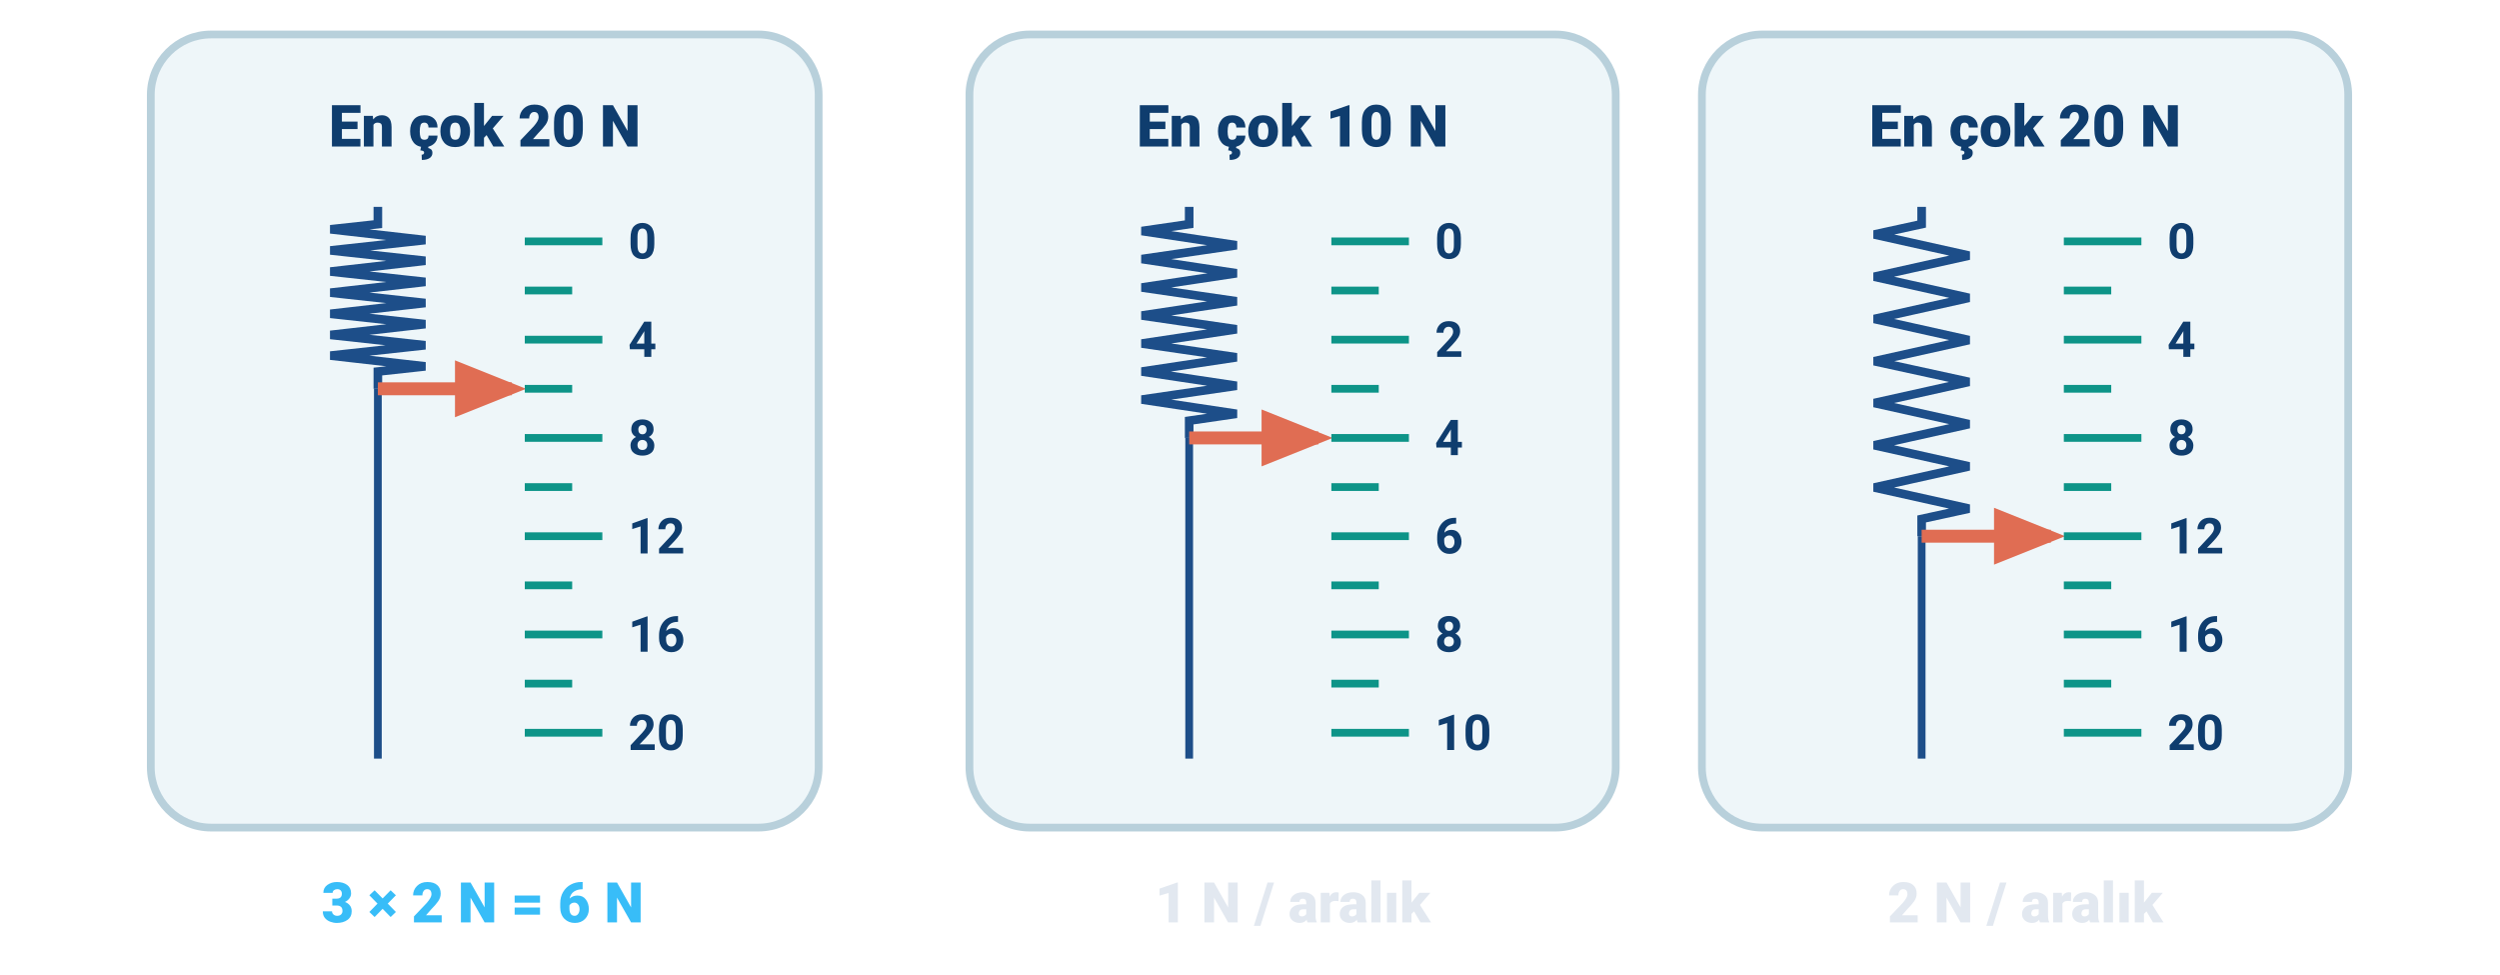
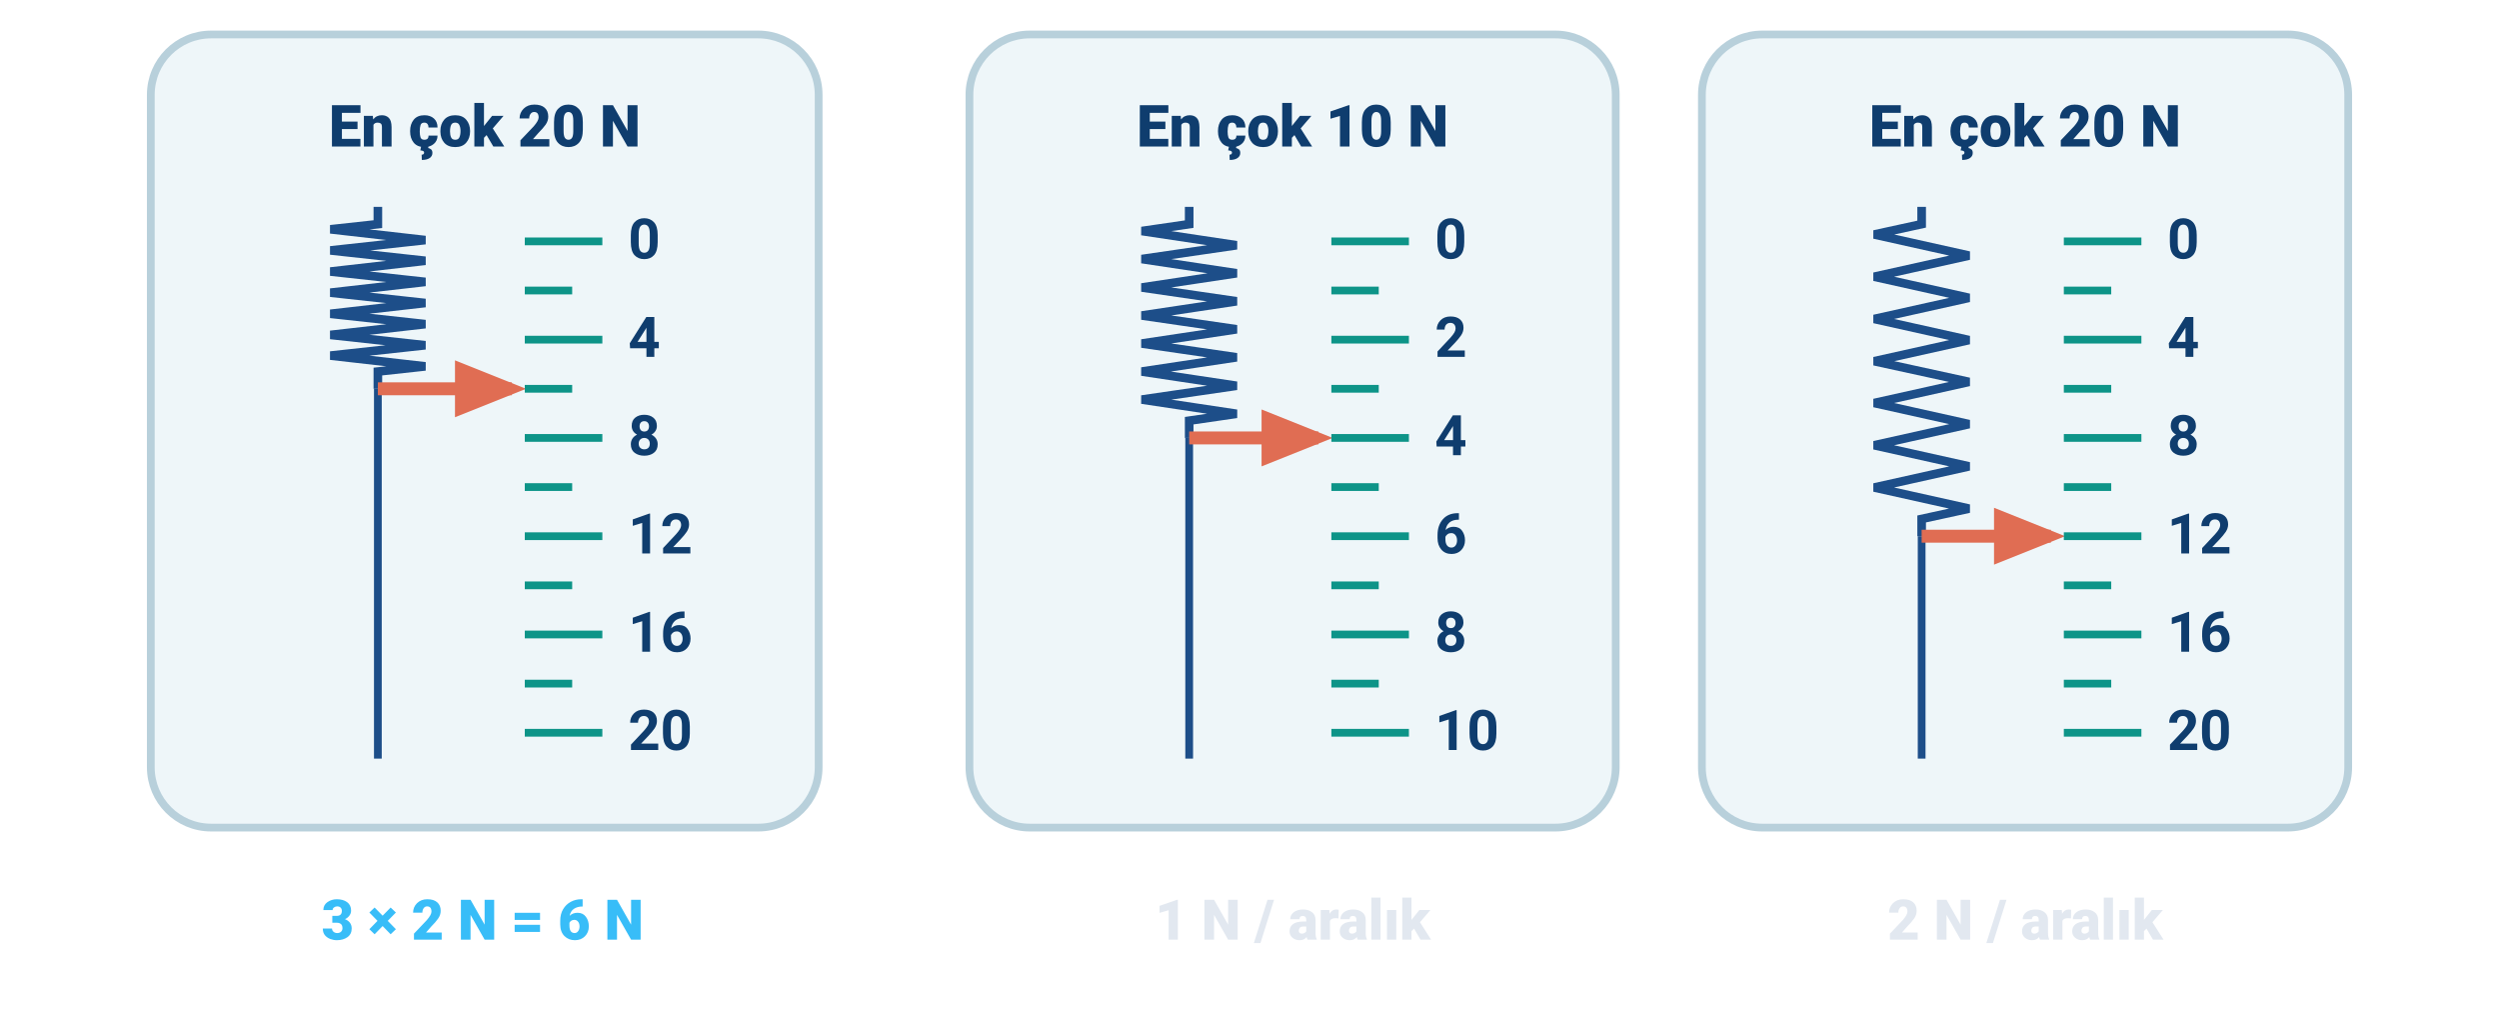
- <svg xmlns="http://www.w3.org/2000/svg" viewBox="0 0 580 226" width="580" height="226" font-family="system-ui, -apple-system, Segoe UI, Roboto, Arial, sans-serif">
+ <svg xmlns="http://www.w3.org/2000/svg" preserveAspectRatio="xMidYMid meet" viewBox="0 0 580 238" width="580" height="238" font-family="system-ui, -apple-system, Segoe UI, Roboto, Arial, sans-serif">
  <defs>
    <marker id="a-teal" viewBox="0 0 10 10" refX="8" refY="5" markerWidth="6" markerHeight="6" orient="auto-start-reverse">
      <path d="M0 1 L10 5 L0 9 z" fill="#0d9488" />
    </marker>
    <marker id="a-blue" viewBox="0 0 10 10" refX="8" refY="5" markerWidth="6" markerHeight="6" orient="auto-start-reverse">
      <path d="M0 1 L10 5 L0 9 z" fill="#38bdf8" />
    </marker>
    <marker id="a-navy" viewBox="0 0 10 10" refX="8" refY="5" markerWidth="6" markerHeight="6" orient="auto-start-reverse">
      <path d="M0 1 L10 5 L0 9 z" fill="#1d4ed8" />
    </marker>
    <marker id="a-red" viewBox="0 0 10 10" refX="8" refY="5" markerWidth="6" markerHeight="6" orient="auto-start-reverse">
      <path d="M0 1 L10 5 L0 9 z" fill="#ef4444" />
    </marker>
    <marker id="a-coral" viewBox="0 0 10 10" refX="8" refY="5" markerWidth="5.5" markerHeight="5.5" orient="auto-start-reverse">
      <path d="M0 1 L10 5 L0 9 z" fill="#e06d53" />
    </marker>
    <marker id="a-amber" viewBox="0 0 10 10" refX="8" refY="5" markerWidth="6" markerHeight="6" orient="auto-start-reverse">
      <path d="M0 1 L10 5 L0 9 z" fill="#fbbf24" />
    </marker>
    <marker id="a-slate" viewBox="0 0 10 10" refX="8" refY="5" markerWidth="6" markerHeight="6" orient="auto-start-reverse">
      <path d="M0 1 L10 5 L0 9 z" fill="#475569" />
    </marker>
    <marker id="a-green" viewBox="0 0 10 10" refX="8" refY="5" markerWidth="6" markerHeight="6" orient="auto-start-reverse">
      <path d="M0 1 L10 5 L0 9 z" fill="#22c55e" />
    </marker>
    <radialGradient id="g-sun-core" cx="50%" cy="50%" r="50%">
      <stop offset="0%" stop-color="#ffffff" />
      <stop offset="35%" stop-color="#fef08a" />
      <stop offset="70%" stop-color="#f97316" />
      <stop offset="100%" stop-color="#c2410c" />
    </radialGradient>
    <radialGradient id="g-ball" cx="35%" cy="30%" r="65%">
      <stop offset="0%" stop-color="#ffffff" />
      <stop offset="70%" stop-color="#cbd5e1" />
      <stop offset="100%" stop-color="#64748b" />
    </radialGradient>
  </defs>
-   <rect width="580" height="226" fill="none" />
+   <rect width="580" height="238" fill="none" />
  <rect x="35" y="8" width="155" height="184" rx="14" fill="#eef6f9" stroke="#b8d0db" stroke-width="1.8" />
  <text x="112.5" y="34" text-anchor="middle" font-size="13.5" font-weight="800" fill="#0f3d6e">En çok 20 N</text>
  <polyline points="87.7,48.0 87.7,52.0 76.7,53.2 98.7,55.7 76.7,58.1 98.7,60.5 76.7,63.0 98.7,65.4 76.7,67.9 98.7,70.3 76.7,72.8 98.7,75.2 76.7,77.7 98.7,80.1 76.7,82.5 98.7,85.0 87.7,86.2 87.7,90.2" fill="none" stroke="#1d4e89" stroke-width="2.0" stroke-linejoin="miter" stroke-miterlimit="3" />
  <line x1="87.7" y1="90.2" x2="87.7" y2="176.0" stroke="#1d4e89" stroke-width="1.8" />
  <line x1="87.7" y1="90.2" x2="118.8" y2="90.2" stroke="#e06d53" stroke-width="3" marker-end="url(#a-coral)" />
  <line x1="121.8" y1="56.0" x2="139.8" y2="56.0" stroke="#0d9488" stroke-width="1.8" />
-   <text x="145.8" y="60.0" font-size="11.5" font-weight="700" fill="#0f3d6e">0</text>
+   <text x="145.8" y="60.0" font-size="13" font-weight="700" fill="#0f3d6e">0</text>
  <line x1="121.8" y1="67.4" x2="132.8" y2="67.4" stroke="#0d9488" stroke-width="1.8" />
  <line x1="121.8" y1="78.8" x2="139.8" y2="78.8" stroke="#0d9488" stroke-width="1.8" />
-   <text x="145.8" y="82.8" font-size="11.5" font-weight="700" fill="#0f3d6e">4</text>
+   <text x="145.8" y="82.8" font-size="13" font-weight="700" fill="#0f3d6e">4</text>
  <line x1="121.8" y1="90.2" x2="132.8" y2="90.2" stroke="#0d9488" stroke-width="1.8" />
  <line x1="121.8" y1="101.6" x2="139.8" y2="101.6" stroke="#0d9488" stroke-width="1.8" />
-   <text x="145.8" y="105.6" font-size="11.5" font-weight="700" fill="#0f3d6e">8</text>
+   <text x="145.8" y="105.6" font-size="13" font-weight="700" fill="#0f3d6e">8</text>
  <line x1="121.8" y1="113.0" x2="132.8" y2="113.0" stroke="#0d9488" stroke-width="1.8" />
  <line x1="121.8" y1="124.4" x2="139.8" y2="124.4" stroke="#0d9488" stroke-width="1.8" />
-   <text x="145.8" y="128.4" font-size="11.5" font-weight="700" fill="#0f3d6e">12</text>
+   <text x="145.8" y="128.4" font-size="13" font-weight="700" fill="#0f3d6e">12</text>
  <line x1="121.8" y1="135.8" x2="132.8" y2="135.8" stroke="#0d9488" stroke-width="1.8" />
  <line x1="121.8" y1="147.2" x2="139.8" y2="147.2" stroke="#0d9488" stroke-width="1.8" />
-   <text x="145.8" y="151.2" font-size="11.5" font-weight="700" fill="#0f3d6e">16</text>
+   <text x="145.8" y="151.2" font-size="13" font-weight="700" fill="#0f3d6e">16</text>
  <line x1="121.8" y1="158.6" x2="132.8" y2="158.6" stroke="#0d9488" stroke-width="1.8" />
  <line x1="121.8" y1="170.0" x2="139.8" y2="170.0" stroke="#0d9488" stroke-width="1.8" />
-   <text x="145.8" y="174.0" font-size="11.5" font-weight="700" fill="#0f3d6e">20</text>
-   <text x="112" y="214" text-anchor="middle" font-size="13" font-weight="800" fill="#38bdf8">3 × 2 N = 6 N</text>
+   <text x="145.8" y="174.0" font-size="13" font-weight="700" fill="#0f3d6e">20</text>
+   <text x="112" y="218" text-anchor="middle" font-size="13" font-weight="800" fill="#38bdf8">3 × 2 N = 6 N</text>
  <rect x="225" y="8" width="150" height="184" rx="14" fill="#eef6f9" stroke="#b8d0db" stroke-width="1.8" />
  <text x="300.0" y="34" text-anchor="middle" font-size="13.5" font-weight="800" fill="#0f3d6e">En çok 10 N</text>
  <polyline points="276.0,48.0 276.0,52.0 265.0,53.6 287.0,56.9 265.0,60.1 287.0,63.4 265.0,66.7 287.0,69.9 265.0,73.2 287.0,76.4 265.0,79.7 287.0,82.9 265.0,86.2 287.0,89.5 265.0,92.7 287.0,96.0 276.0,97.6 276.0,101.6" fill="none" stroke="#1d4e89" stroke-width="2.0" stroke-linejoin="miter" stroke-miterlimit="3" />
  <line x1="276.0" y1="101.6" x2="276.0" y2="176.0" stroke="#1d4e89" stroke-width="1.8" />
  <line x1="276.0" y1="101.6" x2="306.0" y2="101.6" stroke="#e06d53" stroke-width="3" marker-end="url(#a-coral)" />
  <line x1="309.0" y1="56.0" x2="327.0" y2="56.0" stroke="#0d9488" stroke-width="1.8" />
-   <text x="333.0" y="60.0" font-size="11.5" font-weight="700" fill="#0f3d6e">0</text>
+   <text x="333.0" y="60.0" font-size="13" font-weight="700" fill="#0f3d6e">0</text>
  <line x1="309.0" y1="67.4" x2="320.0" y2="67.4" stroke="#0d9488" stroke-width="1.8" />
  <line x1="309.0" y1="78.8" x2="327.0" y2="78.8" stroke="#0d9488" stroke-width="1.8" />
-   <text x="333.0" y="82.8" font-size="11.5" font-weight="700" fill="#0f3d6e">2</text>
+   <text x="333.0" y="82.8" font-size="13" font-weight="700" fill="#0f3d6e">2</text>
  <line x1="309.0" y1="90.2" x2="320.0" y2="90.2" stroke="#0d9488" stroke-width="1.8" />
  <line x1="309.0" y1="101.6" x2="327.0" y2="101.6" stroke="#0d9488" stroke-width="1.8" />
-   <text x="333.0" y="105.6" font-size="11.5" font-weight="700" fill="#0f3d6e">4</text>
+   <text x="333.0" y="105.6" font-size="13" font-weight="700" fill="#0f3d6e">4</text>
  <line x1="309.0" y1="113.0" x2="320.0" y2="113.0" stroke="#0d9488" stroke-width="1.8" />
  <line x1="309.0" y1="124.4" x2="327.0" y2="124.4" stroke="#0d9488" stroke-width="1.8" />
-   <text x="333.0" y="128.4" font-size="11.5" font-weight="700" fill="#0f3d6e">6</text>
+   <text x="333.0" y="128.4" font-size="13" font-weight="700" fill="#0f3d6e">6</text>
  <line x1="309.0" y1="135.8" x2="320.0" y2="135.8" stroke="#0d9488" stroke-width="1.8" />
  <line x1="309.0" y1="147.2" x2="327.0" y2="147.2" stroke="#0d9488" stroke-width="1.8" />
-   <text x="333.0" y="151.2" font-size="11.5" font-weight="700" fill="#0f3d6e">8</text>
+   <text x="333.0" y="151.2" font-size="13" font-weight="700" fill="#0f3d6e">8</text>
  <line x1="309.0" y1="158.6" x2="320.0" y2="158.6" stroke="#0d9488" stroke-width="1.8" />
  <line x1="309.0" y1="170.0" x2="327.0" y2="170.0" stroke="#0d9488" stroke-width="1.8" />
-   <text x="333.0" y="174.0" font-size="11.5" font-weight="700" fill="#0f3d6e">10</text>
-   <text x="300" y="214" text-anchor="middle" font-size="13" font-weight="800" fill="#e2e8f0">1 N / aralık</text>
+   <text x="333.0" y="174.0" font-size="13" font-weight="700" fill="#0f3d6e">10</text>
+   <text x="300" y="218" text-anchor="middle" font-size="13" font-weight="800" fill="#e2e8f0">1 N / aralık</text>
  <rect x="395" y="8" width="150" height="184" rx="14" fill="#eef6f9" stroke="#b8d0db" stroke-width="1.8" />
  <text x="470.0" y="34" text-anchor="middle" font-size="13.5" font-weight="800" fill="#0f3d6e">En çok 20 N</text>
  <polyline points="446.0,48.0 446.0,52.0 435.0,54.4 457.0,59.3 435.0,64.2 457.0,69.1 435.0,74.0 457.0,78.9 435.0,83.8 457.0,88.6 435.0,93.5 457.0,98.4 435.0,103.3 457.0,108.2 435.0,113.1 457.0,118.0 446.0,120.4 446.0,124.4" fill="none" stroke="#1d4e89" stroke-width="2.0" stroke-linejoin="miter" stroke-miterlimit="3" />
  <line x1="446.0" y1="124.4" x2="446.0" y2="176.0" stroke="#1d4e89" stroke-width="1.8" />
  <line x1="446.0" y1="124.4" x2="476.0" y2="124.4" stroke="#e06d53" stroke-width="3" marker-end="url(#a-coral)" />
  <line x1="479.0" y1="56.0" x2="497.0" y2="56.0" stroke="#0d9488" stroke-width="1.8" />
-   <text x="503.0" y="60.0" font-size="11.5" font-weight="700" fill="#0f3d6e">0</text>
+   <text x="503.0" y="60.0" font-size="13" font-weight="700" fill="#0f3d6e">0</text>
  <line x1="479.0" y1="67.4" x2="490.0" y2="67.4" stroke="#0d9488" stroke-width="1.8" />
  <line x1="479.0" y1="78.8" x2="497.0" y2="78.8" stroke="#0d9488" stroke-width="1.8" />
-   <text x="503.0" y="82.8" font-size="11.5" font-weight="700" fill="#0f3d6e">4</text>
+   <text x="503.0" y="82.8" font-size="13" font-weight="700" fill="#0f3d6e">4</text>
  <line x1="479.0" y1="90.2" x2="490.0" y2="90.2" stroke="#0d9488" stroke-width="1.8" />
  <line x1="479.0" y1="101.6" x2="497.0" y2="101.6" stroke="#0d9488" stroke-width="1.8" />
-   <text x="503.0" y="105.6" font-size="11.5" font-weight="700" fill="#0f3d6e">8</text>
+   <text x="503.0" y="105.6" font-size="13" font-weight="700" fill="#0f3d6e">8</text>
  <line x1="479.0" y1="113.0" x2="490.0" y2="113.0" stroke="#0d9488" stroke-width="1.8" />
  <line x1="479.0" y1="124.4" x2="497.0" y2="124.4" stroke="#0d9488" stroke-width="1.8" />
-   <text x="503.0" y="128.4" font-size="11.5" font-weight="700" fill="#0f3d6e">12</text>
+   <text x="503.0" y="128.4" font-size="13" font-weight="700" fill="#0f3d6e">12</text>
  <line x1="479.0" y1="135.8" x2="490.0" y2="135.8" stroke="#0d9488" stroke-width="1.8" />
  <line x1="479.0" y1="147.2" x2="497.0" y2="147.2" stroke="#0d9488" stroke-width="1.8" />
-   <text x="503.0" y="151.2" font-size="11.5" font-weight="700" fill="#0f3d6e">16</text>
+   <text x="503.0" y="151.2" font-size="13" font-weight="700" fill="#0f3d6e">16</text>
  <line x1="479.0" y1="158.6" x2="490.0" y2="158.6" stroke="#0d9488" stroke-width="1.8" />
  <line x1="479.0" y1="170.0" x2="497.0" y2="170.0" stroke="#0d9488" stroke-width="1.8" />
-   <text x="503.0" y="174.0" font-size="11.5" font-weight="700" fill="#0f3d6e">20</text>
-   <text x="470" y="214" text-anchor="middle" font-size="13" font-weight="800" fill="#e2e8f0">2 N / aralık</text>
+   <text x="503.0" y="174.0" font-size="13" font-weight="700" fill="#0f3d6e">20</text>
+   <text x="470" y="218" text-anchor="middle" font-size="13" font-weight="800" fill="#e2e8f0">2 N / aralık</text>
</svg>
